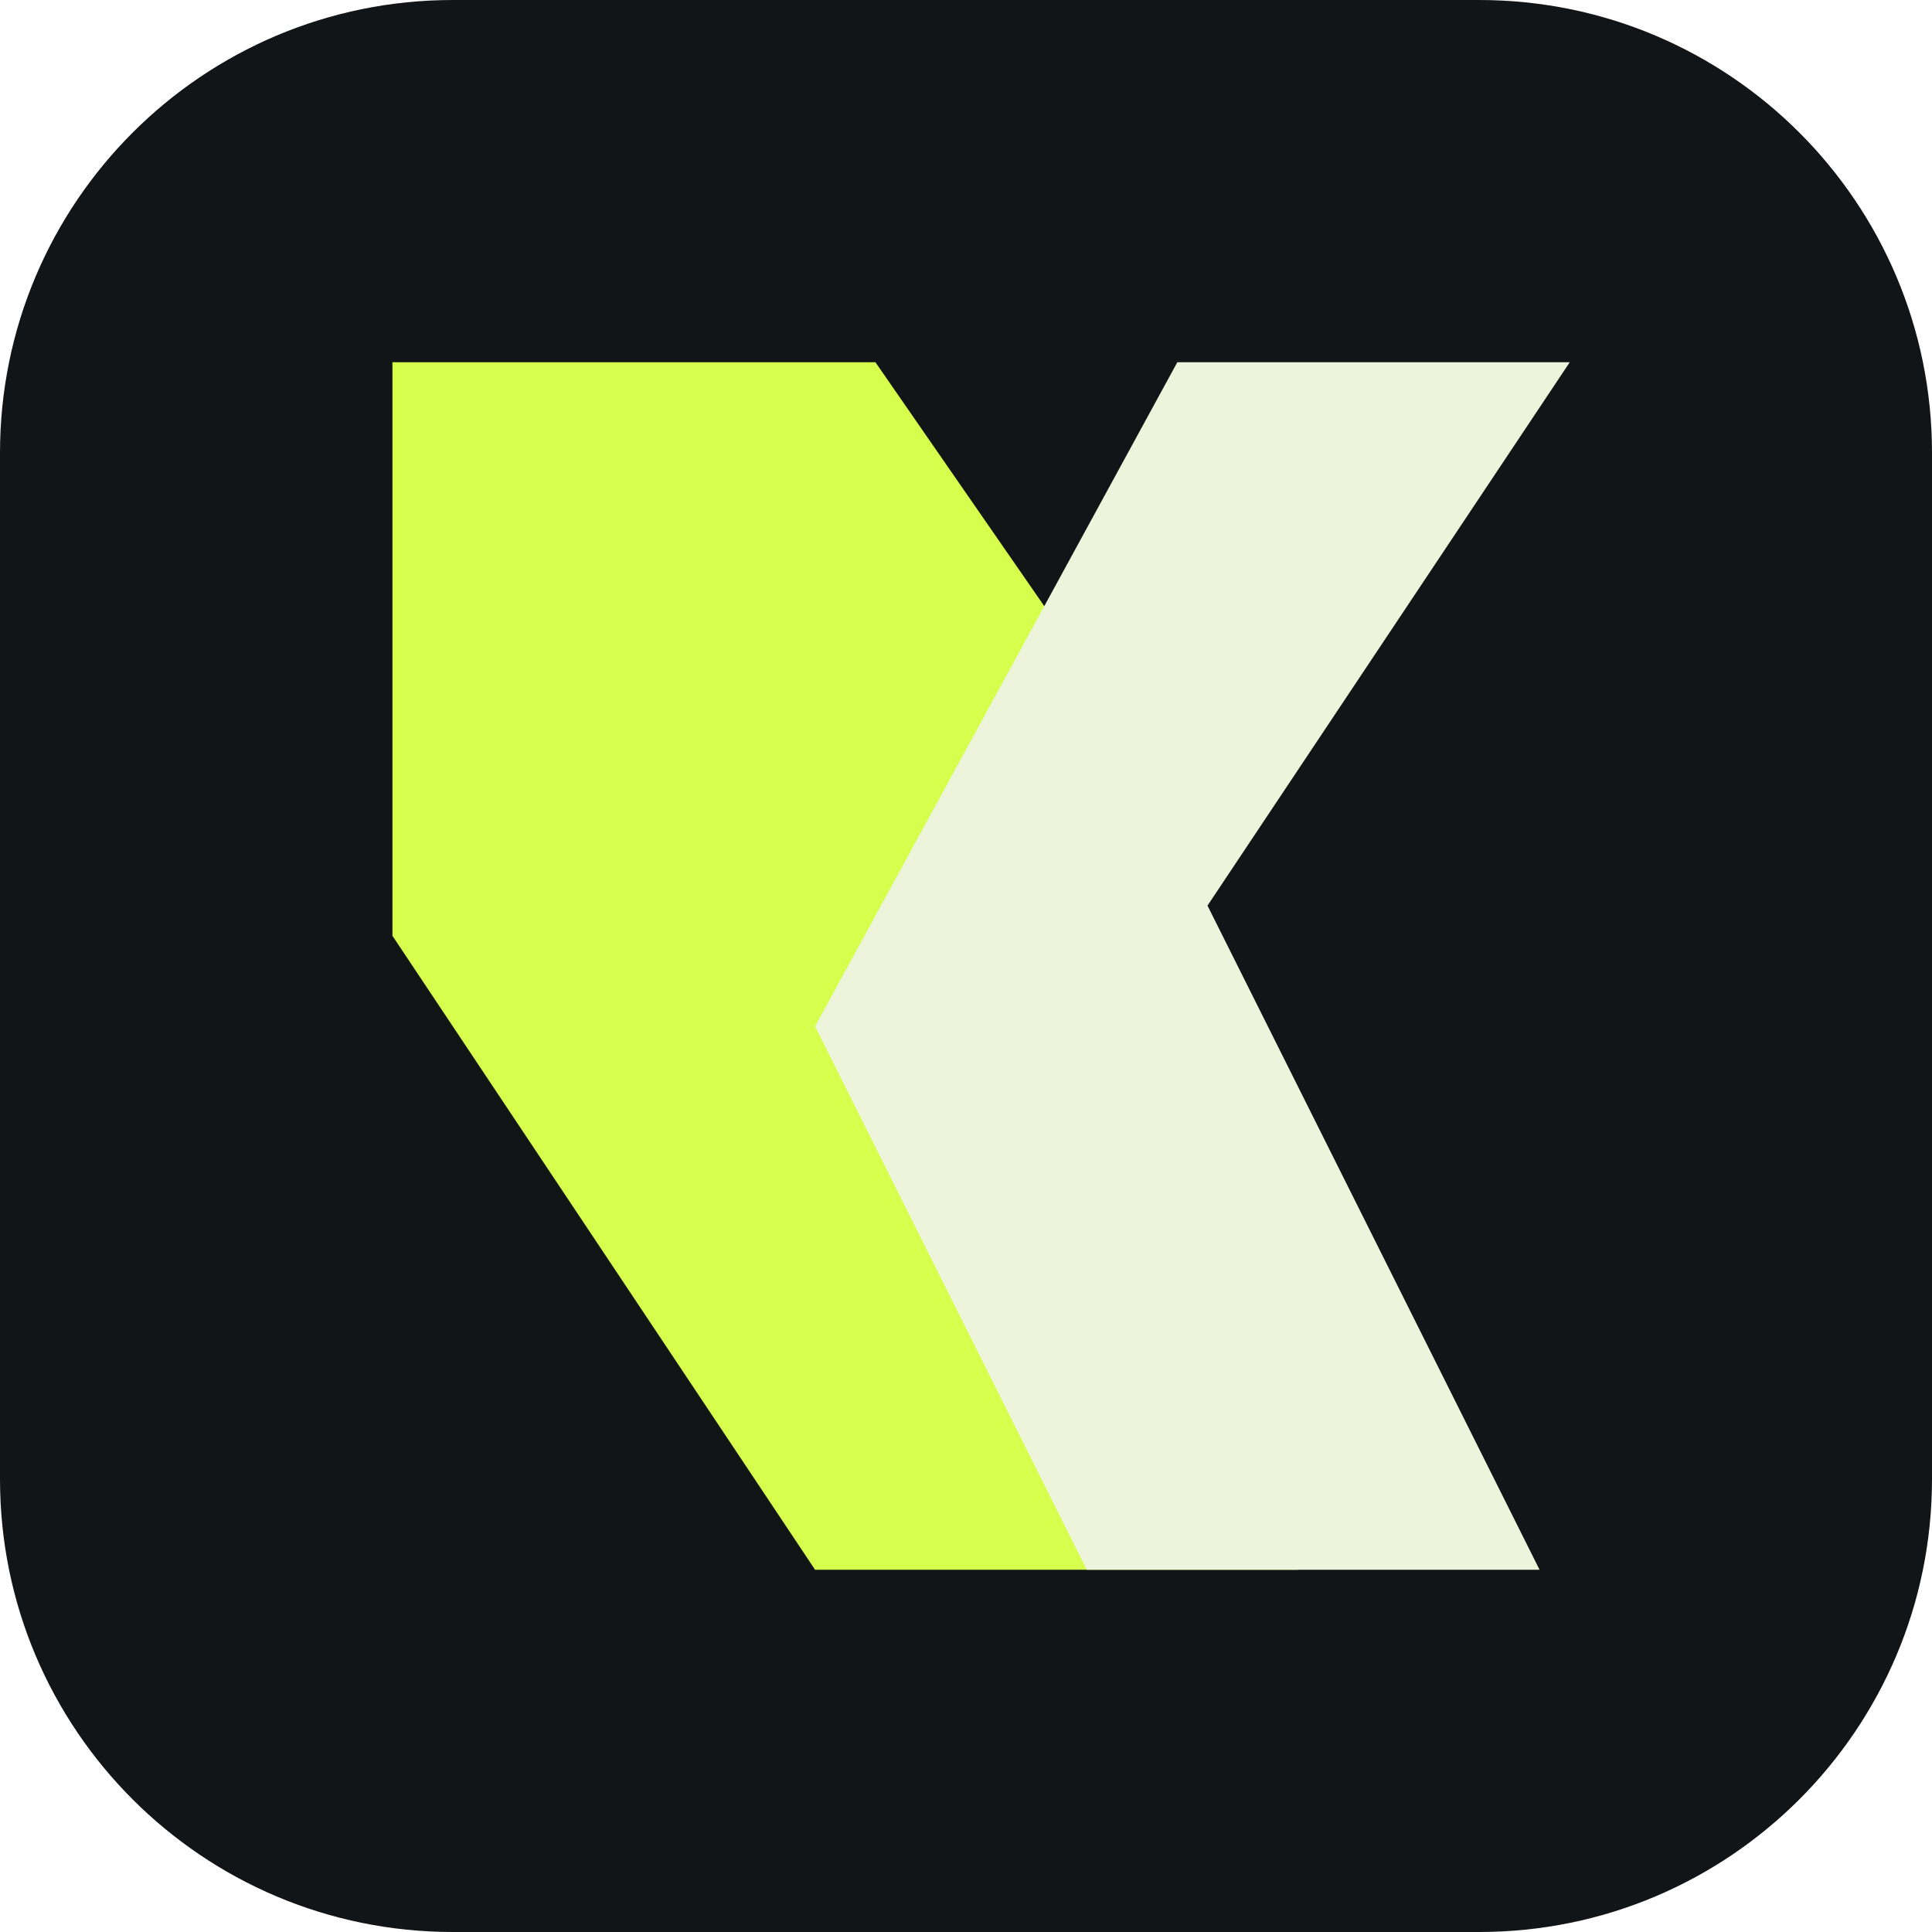
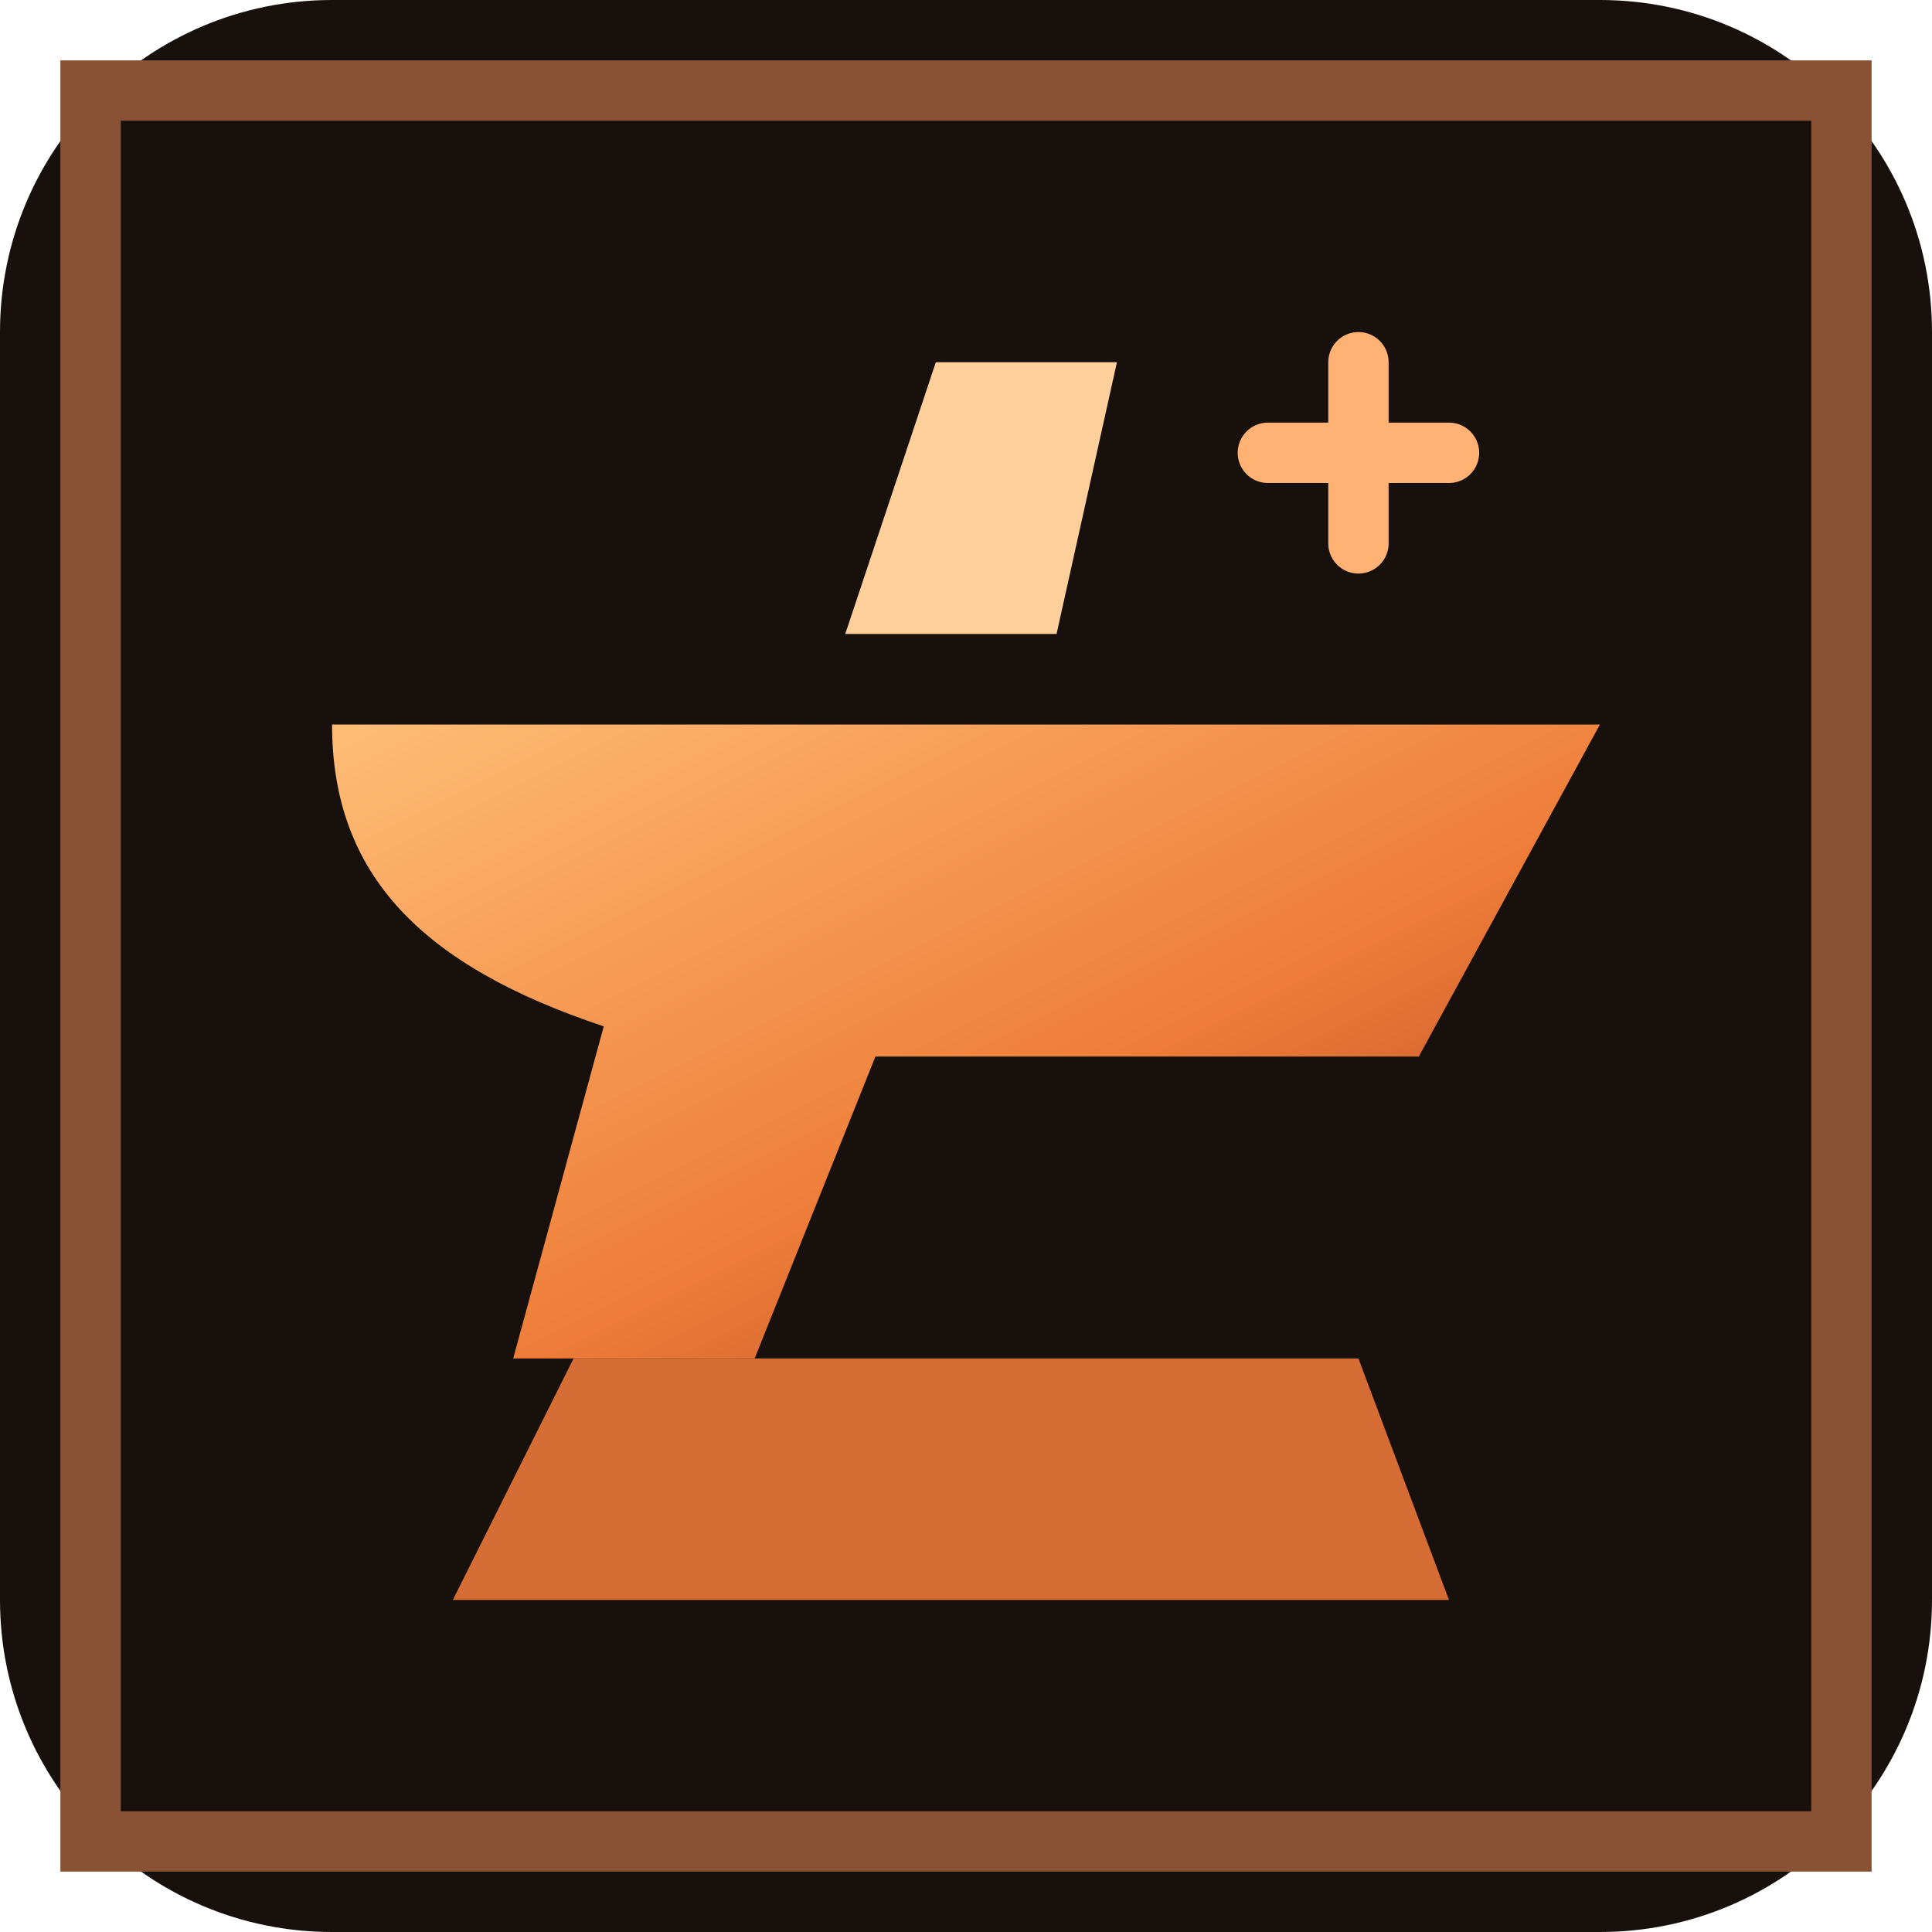
- <svg xmlns="http://www.w3.org/2000/svg" viewBox="0 0 64 64">
-   <rect width="64" height="64" rx="15" fill="#111517" />
-   <path d="M13 12h16l9 13-7 8 12 19H27L13 31z" fill="#d5ff4c" />
-   <path d="M39 12h13L40 30l11 22H36l-9-18z" fill="#eef3dc" />
+ <svg xmlns="http://www.w3.org/2000/svg" viewBox="0 0 64 64" role="img" aria-label="BODYFORGE кузница тела">
+   <defs>
+     <linearGradient id="iron" x1="0" y1="0" x2="1" y2="1">
+       <stop offset="0" stop-color="#ffbd76" />
+       <stop offset=".58" stop-color="#ee7c38" />
+       <stop offset="1" stop-color="#a63e20" />
+     </linearGradient>
+   </defs>
+   <rect width="64" height="64" rx="11" fill="#17100d" />
+   <path d="M3 3h58v58H3z" fill="none" stroke="#895235" stroke-width="2" />
+   <path d="M11 24h42l-6 11H29l-4 10H17l3-11c-6-2-9-5-9-10z" fill="url(#iron)" />
+   <path d="M19 45h26l3 8H15z" fill="#d56c34" />
+   <path d="M31 12l-3 9h7l2-9z" fill="#ffd09b" />
+   <path d="M45 12v6M42 15h6" stroke="#ffb274" stroke-width="2" stroke-linecap="round" />
</svg>
